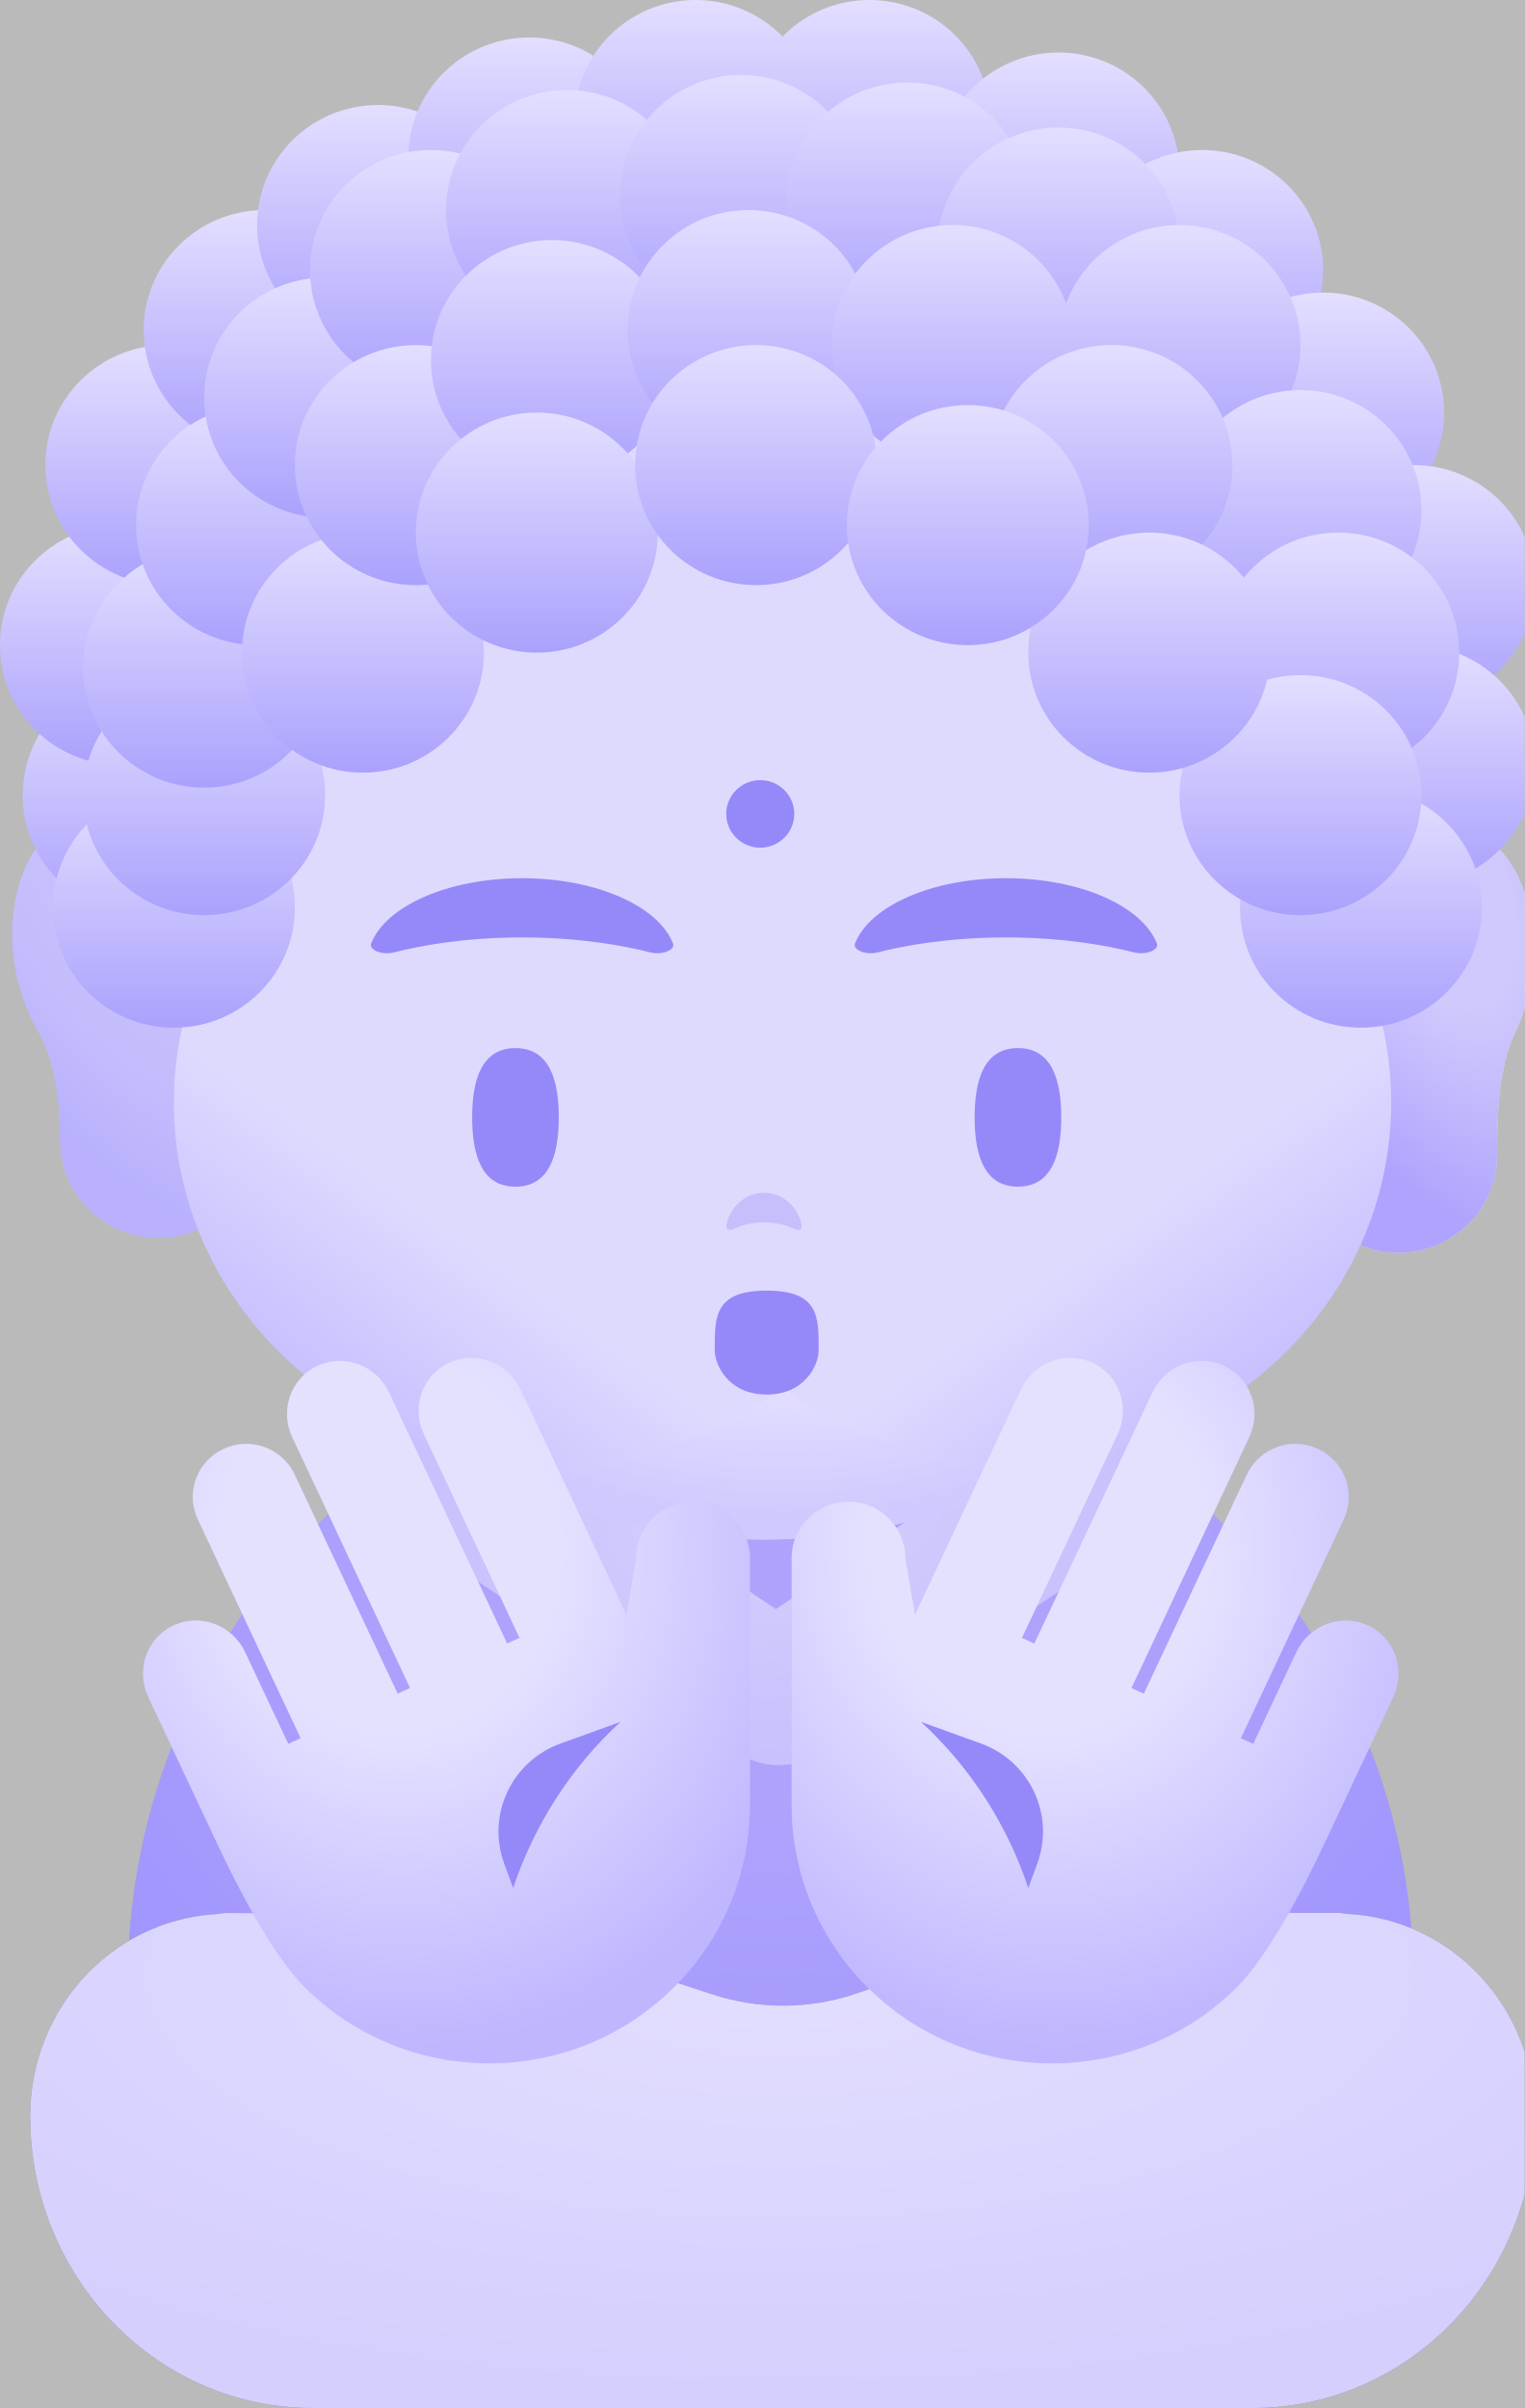
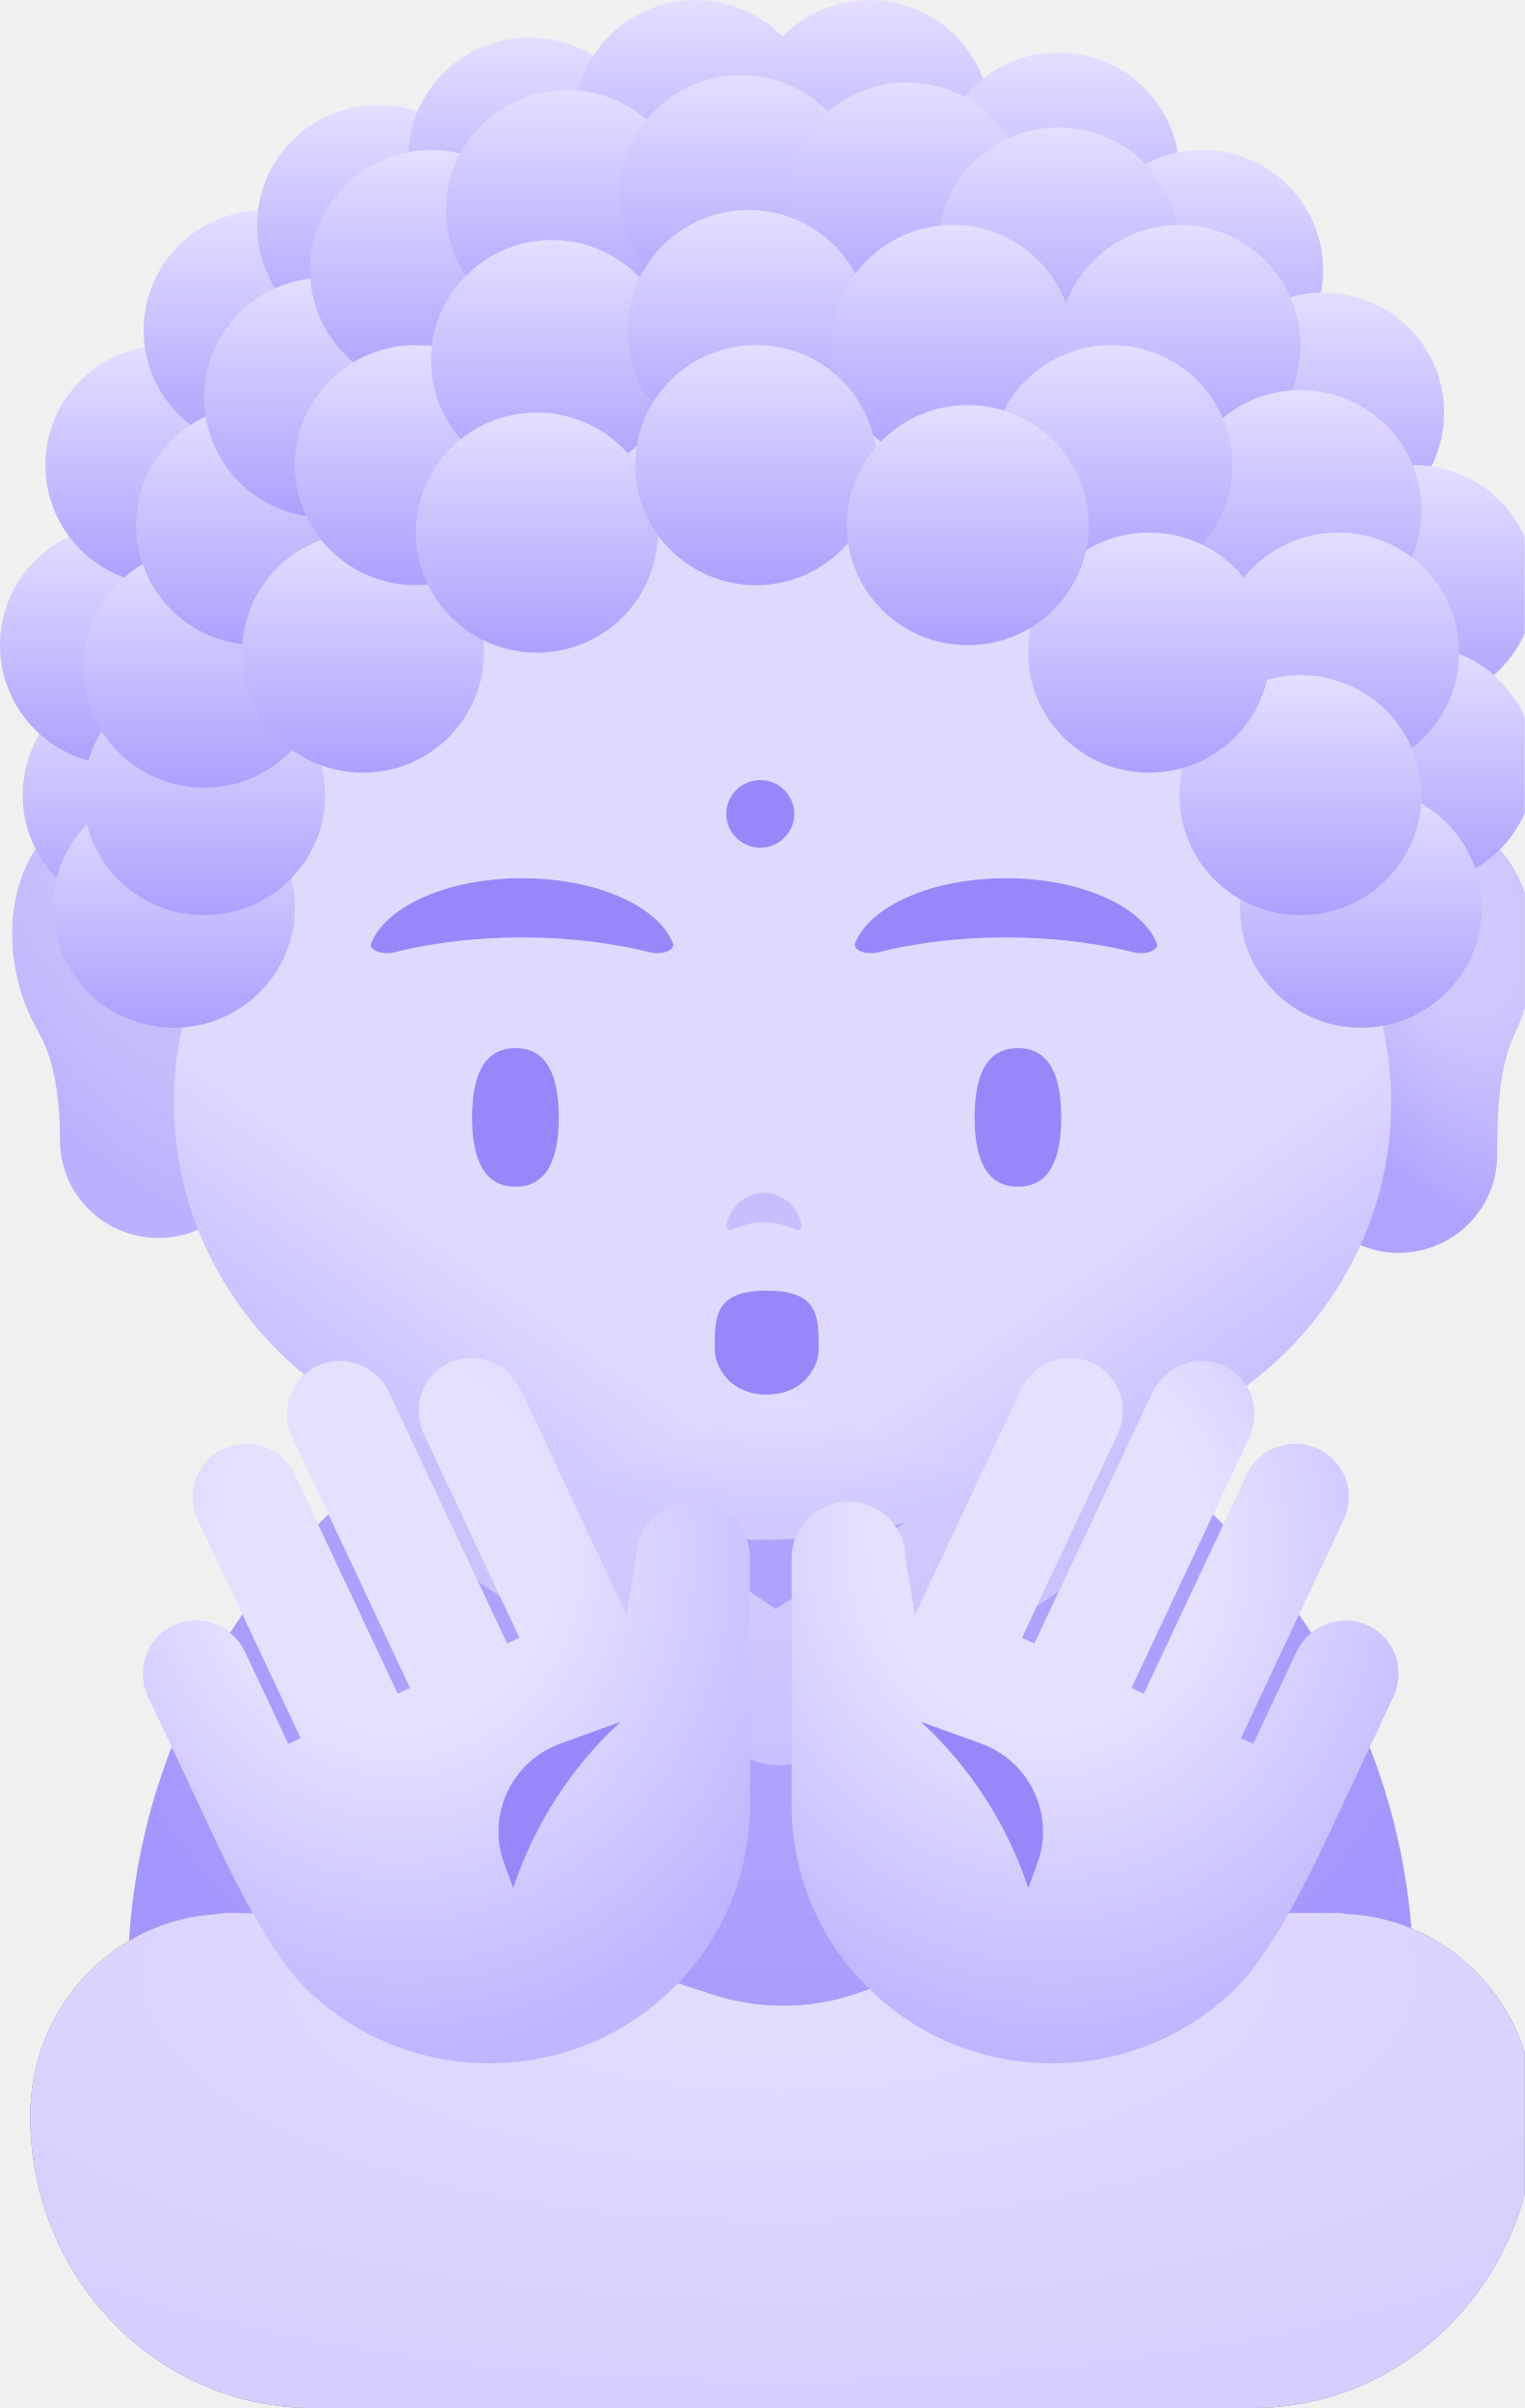
<svg xmlns="http://www.w3.org/2000/svg" width="88" height="139" viewBox="0 0 88 139" fill="none">
-   <rect width="88" height="139" fill="#F5F5F5" />
  <g id="ì ì Components">
-     <path d="M-4743 -694C-4743 -695.105 -4742.1 -696 -4741 -696H882C883.104 -696 884 -695.105 884 -694V6502C884 6503.1 883.104 6504 882 6504H-4741C-4742.1 6504 -4743 6503.1 -4743 6502V-694Z" fill="#2D2D2D" />
-     <path d="M-4741 -696V-695H882V-696V-697H-4741V-696ZM884 -694H883V6502H884H885V-694H884ZM882 6504V6503H-4741V6504V6505H882V6504ZM-4743 6502H-4742V-694H-4743H-4744V6502H-4743ZM-4741 6504V6503C-4741.55 6503 -4742 6502.55 -4742 6502H-4743H-4744C-4744 6503.66 -4742.66 6505 -4741 6505V6504ZM884 6502H883C883 6502.55 882.552 6503 882 6503V6504V6505C883.657 6505 885 6503.66 885 6502H884ZM882 -696V-695C882.552 -695 883 -694.552 883 -694H884H885C885 -695.657 883.657 -697 882 -697V-696ZM-4741 -696V-697C-4742.66 -697 -4744 -695.657 -4744 -694H-4743H-4742C-4742 -694.552 -4741.55 -695 -4741 -695V-696Z" fill="black" fill-opacity="0.1" />
    <g id="ë¶ì²">
-       <path d="M-477 -597C-477 -598.105 -476.105 -599 -475 -599H696C697.105 -599 698 -598.105 698 -597V1009C698 1010.1 697.105 1011 696 1011H-475C-476.105 1011 -477 1010.1 -477 1009V-597Z" fill="#BABABA" />
-       <path d="M-475 -599V-598H696V-599V-600H-475V-599ZM698 -597H697V1009H698H699V-597H698ZM696 1011V1010H-475V1011V1012H696V1011ZM-477 1009H-476V-597H-477H-478V1009H-477ZM-475 1011V1010C-475.552 1010 -476 1009.55 -476 1009H-477H-478C-478 1010.66 -476.657 1012 -475 1012V1011ZM698 1009H697C697 1009.55 696.552 1010 696 1010V1011V1012C697.657 1012 699 1010.66 699 1009H698ZM696 -599V-598C696.552 -598 697 -597.552 697 -597H698H699C699 -598.657 697.657 -600 696 -600V-599ZM-475 -599V-600C-476.657 -600 -478 -598.657 -478 -597H-477H-476C-476 -597.552 -475.552 -598 -475 -598V-599Z" fill="black" fill-opacity="0.1" />
      <g id="ë¶ì²_2">
        <rect x="-293.5" y="-520.5" width="563" height="691" rx="4.5" stroke="#9747FF" stroke-dasharray="10 5" />
        <g id="íì =ì°ë¦¼, ìì=ë³´ë¼">
          <g id="art" clip-path="url(#clip0_260_4375)">
            <g id="ë¶ì²_3">
              <g id="Group 5">
                <g id="Rectangle 33">
                  <path d="M7.38 114.342C7.38 93.853 23.989 77.244 44.477 77.244C64.966 77.244 81.575 93.853 81.575 114.342V130.187H7.38V114.342Z" fill="#9587FF" />
                  <path d="M7.38 114.342C7.38 93.853 23.989 77.244 44.477 77.244C64.966 77.244 81.575 93.853 81.575 114.342V130.187H7.38V114.342Z" fill="url(#paint0_radial_260_4375)" fill-opacity="0.5" />
                </g>
                <g id="Union">
                  <path d="M61.428 81.712C63.318 80.443 65.878 80.947 67.147 82.837C68.416 84.728 67.912 87.289 66.022 88.558L47.219 101.184C45.561 102.297 43.387 102.047 42.021 100.693C41.583 100.579 41.155 100.392 40.758 100.126L23.531 88.558C21.641 87.289 21.137 84.728 22.406 82.837C23.675 80.947 26.236 80.443 28.126 81.712L44.776 92.893L61.428 81.712Z" fill="#E4E0FF" />
                  <path d="M61.428 81.712C63.318 80.443 65.878 80.947 67.147 82.837C68.416 84.728 67.912 87.289 66.022 88.558L47.219 101.184C45.561 102.297 43.387 102.047 42.021 100.693C41.583 100.579 41.155 100.392 40.758 100.126L23.531 88.558C21.641 87.289 21.137 84.728 22.406 82.837C23.675 80.947 26.236 80.443 28.126 81.712L44.776 92.893L61.428 81.712Z" fill="url(#paint1_radial_260_4375)" fill-opacity="0.5" />
                </g>
                <path id="Union_2" d="M76.784 48.502C78.435 46.458 81.506 46.87 83.738 47.355C87.269 48.124 89.295 52.534 88.263 57.206C88.072 58.068 87.791 58.878 87.436 59.622C86.465 61.66 86.401 64.427 86.401 66.685C86.401 69.794 83.862 72.314 80.728 72.314C77.596 72.314 75.056 69.794 75.056 66.685C75.056 63.997 75.552 60.645 75.266 57.972C75.145 56.847 75.206 55.644 75.476 54.424C75.855 52.705 75.824 49.692 76.784 48.502Z" fill="#FFDBE4" />
                <g id="Union_3">
                  <path d="M76.784 48.502C78.435 46.458 81.506 46.87 83.738 47.355C87.269 48.124 89.295 52.534 88.263 57.206C88.072 58.068 87.791 58.878 87.436 59.622C86.465 61.66 86.401 64.427 86.401 66.685C86.401 69.794 83.862 72.314 80.728 72.314C77.596 72.314 75.056 69.794 75.056 66.685C75.056 63.997 75.552 60.645 75.266 57.972C75.145 56.847 75.206 55.644 75.476 54.424C75.855 52.705 75.824 49.692 76.784 48.502Z" fill="#C6BFFC" />
                  <path d="M76.784 48.502C78.435 46.458 81.506 46.87 83.738 47.355C87.269 48.124 89.295 52.534 88.263 57.206C88.072 58.068 87.791 58.878 87.436 59.622C86.465 61.66 86.401 64.427 86.401 66.685C86.401 69.794 83.862 72.314 80.728 72.314C77.596 72.314 75.056 69.794 75.056 66.685C75.056 63.997 75.552 60.645 75.266 57.972C75.145 56.847 75.206 55.644 75.476 54.424C75.855 52.705 75.824 49.692 76.784 48.502Z" fill="url(#paint2_radial_260_4375)" fill-opacity="0.5" />
                </g>
                <g id="Union_4">
                  <path d="M5.498 46.497C7.73 46.011 10.802 45.599 12.452 47.644C13.412 48.834 13.381 51.847 13.761 53.565C13.961 54.471 14.046 55.367 14.027 56.228C13.964 59.167 14.813 62.886 14.813 65.826C14.813 68.935 12.273 71.456 9.14 71.456C6.007 71.456 3.468 68.935 3.468 65.826C3.468 63.775 3.237 61.306 2.205 59.533C1.657 58.591 1.232 57.517 0.973 56.348C-0.059 51.676 1.967 47.265 5.498 46.497Z" fill="#C6BFFC" />
                  <path d="M5.498 46.497C7.73 46.011 10.802 45.599 12.452 47.644C13.412 48.834 13.381 51.847 13.761 53.565C13.961 54.471 14.046 55.367 14.027 56.228C13.964 59.167 14.813 62.886 14.813 65.826C14.813 68.935 12.273 71.456 9.14 71.456C6.007 71.456 3.468 68.935 3.468 65.826C3.468 63.775 3.237 61.306 2.205 59.533C1.657 58.591 1.232 57.517 0.973 56.348C-0.059 51.676 1.967 47.265 5.498 46.497Z" fill="url(#paint3_radial_260_4375)" fill-opacity="0.5" />
                </g>
                <path id="Vector" d="M45.066 87.74C63.578 87.74 78.584 72.849 78.584 54.479C78.584 36.109 63.578 21.218 45.066 21.218C26.555 21.218 11.548 36.109 11.548 54.479C11.548 72.849 26.555 87.74 45.066 87.74Z" fill="url(#paint4_linear_260_4375)" />
                <g id="Vector_2">
                  <path d="M44.91 88.01C63.573 88.01 78.702 73.312 78.702 55.181C78.702 37.05 63.573 22.352 44.91 22.352C26.247 22.352 11.118 37.05 11.118 55.181C11.118 73.312 26.247 88.01 44.91 88.01Z" fill="#E3DFFF" />
                  <path d="M44.91 88.01C63.573 88.01 78.702 73.312 78.702 55.181C78.702 37.05 63.573 22.352 44.91 22.352C26.247 22.352 11.118 37.05 11.118 55.181C11.118 73.312 26.247 88.01 44.91 88.01Z" fill="url(#paint5_radial_260_4375)" fill-opacity="0.5" />
                </g>
                <g id="Vector_3">
                  <path d="M44.079 88.874C62.59 88.874 77.597 73.983 77.597 55.613C77.597 37.243 62.59 22.352 44.079 22.352C25.567 22.352 10.56 37.243 10.56 55.613C10.56 73.983 25.567 88.874 44.079 88.874Z" fill="#E3DFFF" />
                  <path d="M44.079 88.874C62.59 88.874 77.597 73.983 77.597 55.613C77.597 37.243 62.59 22.352 44.079 22.352C25.567 22.352 10.56 37.243 10.56 55.613C10.56 73.983 25.567 88.874 44.079 88.874Z" fill="url(#paint6_radial_260_4375)" fill-opacity="0.5" />
                </g>
                <path id="Vector_4" d="M31.854 84.439C43.904 84.439 53.673 75.133 53.673 63.654C53.673 52.175 43.904 42.869 31.854 42.869C19.805 42.869 10.036 52.175 10.036 63.654C10.036 75.133 19.805 84.439 31.854 84.439Z" fill="url(#paint7_linear_260_4375)" />
                <path id="Vector_5" d="M58.474 84.439C70.523 84.439 80.292 75.133 80.292 63.654C80.292 52.175 70.523 42.869 58.474 42.869C46.424 42.869 36.655 52.175 36.655 63.654C36.655 75.133 46.424 84.439 58.474 84.439Z" fill="url(#paint8_linear_260_4375)" />
                <path id="Vector_6" d="M45.202 77.134C64.723 77.134 80.548 61.431 80.548 42.06C80.548 22.688 64.723 6.985 45.202 6.985C25.681 6.985 9.856 22.688 9.856 42.06C9.856 61.431 25.681 77.134 45.202 77.134Z" fill="#DEDAFE" />
                <g id="Group 44">
                  <path id="Vector_7" d="M8.291 52.828C12.147 52.828 15.273 49.726 15.273 45.9C15.273 42.074 12.147 38.972 8.291 38.972C4.435 38.972 1.31 42.074 1.31 45.9C1.31 49.726 4.435 52.828 8.291 52.828Z" fill="url(#paint9_linear_260_4375)" />
                  <path id="Vector_8" d="M6.982 44.168C10.838 44.168 13.964 41.066 13.964 37.24C13.964 33.413 10.838 30.311 6.982 30.311C3.126 30.311 0 33.413 0 37.24C0 41.066 3.126 44.168 6.982 44.168Z" fill="url(#paint10_linear_260_4375)" />
                  <path id="Vector_9" d="M9.6 33.776C13.456 33.776 16.582 30.674 16.582 26.848C16.582 23.021 13.456 19.919 9.6 19.919C5.744 19.919 2.618 23.021 2.618 26.848C2.618 30.674 5.744 33.776 9.6 33.776Z" fill="url(#paint11_linear_260_4375)" />
                  <path id="Vector_10" d="M15.273 25.981C19.129 25.981 22.255 22.879 22.255 19.053C22.255 15.226 19.129 12.125 15.273 12.125C11.417 12.125 8.291 15.226 8.291 19.053C8.291 22.879 11.417 25.981 15.273 25.981Z" fill="url(#paint12_linear_260_4375)" />
                  <path id="Vector_11" d="M21.818 19.919C25.674 19.919 28.8 16.817 28.8 12.991C28.8 9.164 25.674 6.062 21.818 6.062C17.962 6.062 14.836 9.164 14.836 12.991C14.836 16.817 17.962 19.919 21.818 19.919Z" fill="url(#paint13_linear_260_4375)" />
                  <path id="Vector_12" d="M30.545 16.022C34.401 16.022 37.527 12.92 37.527 9.094C37.527 5.267 34.401 2.165 30.545 2.165C26.689 2.165 23.564 5.267 23.564 9.094C23.564 12.92 26.689 16.022 30.545 16.022Z" fill="url(#paint14_linear_260_4375)" />
                  <path id="Vector_13" d="M40.146 13.857C44.002 13.857 47.128 10.755 47.128 6.928C47.128 3.102 44.002 -0 40.146 -0C36.29 -0 33.164 3.102 33.164 6.928C33.164 10.755 36.29 13.857 40.146 13.857Z" fill="url(#paint15_linear_260_4375)" />
                  <path id="Vector_14" d="M50.182 13.857C54.038 13.857 57.164 10.755 57.164 6.928C57.164 3.102 54.038 -9.15527e-05 50.182 -9.15527e-05C46.326 -9.15527e-05 43.2 3.102 43.2 6.928C43.2 10.755 46.326 13.857 50.182 13.857Z" fill="url(#paint16_linear_260_4375)" />
                  <path id="Vector_15" d="M61.091 16.888C64.947 16.888 68.073 13.786 68.073 9.96C68.073 6.133 64.947 3.031 61.091 3.031C57.235 3.031 54.109 6.133 54.109 9.96C54.109 13.786 57.235 16.888 61.091 16.888Z" fill="url(#paint17_linear_260_4375)" />
                  <path id="Vector_16" d="M69.382 22.517C73.238 22.517 76.364 19.415 76.364 15.588C76.364 11.762 73.238 8.66 69.382 8.66C65.526 8.66 62.4 11.762 62.4 15.588C62.4 19.415 65.526 22.517 69.382 22.517Z" fill="url(#paint18_linear_260_4375)" />
                  <path id="Vector_17" d="M76.365 30.744C80.221 30.744 83.347 27.643 83.347 23.816C83.347 19.99 80.221 16.888 76.365 16.888C72.509 16.888 69.383 19.99 69.383 23.816C69.383 27.643 72.509 30.744 76.365 30.744Z" fill="url(#paint19_linear_260_4375)" />
                  <path id="Vector_18" d="M81.601 40.704C85.457 40.704 88.583 37.602 88.583 33.776C88.583 29.95 85.457 26.848 81.601 26.848C77.745 26.848 74.619 29.95 74.619 33.776C74.619 37.602 77.745 40.704 81.601 40.704Z" fill="url(#paint20_linear_260_4375)" />
                  <path id="Vector_19" d="M81.601 51.096C85.457 51.096 88.583 47.994 88.583 44.168C88.583 40.341 85.457 37.239 81.601 37.239C77.745 37.239 74.619 40.341 74.619 44.168C74.619 47.994 77.745 51.096 81.601 51.096Z" fill="url(#paint21_linear_260_4375)" />
                  <path id="Vector_20" d="M78.546 59.323C82.402 59.323 85.528 56.221 85.528 52.395C85.528 48.569 82.402 45.467 78.546 45.467C74.69 45.467 71.564 48.569 71.564 52.395C71.564 56.221 74.69 59.323 78.546 59.323Z" fill="url(#paint22_linear_260_4375)" />
                  <path id="Vector_21" d="M10.037 59.323C13.893 59.323 17.018 56.221 17.018 52.395C17.018 48.569 13.893 45.467 10.037 45.467C6.181 45.467 3.055 48.569 3.055 52.395C3.055 56.221 6.181 59.323 10.037 59.323Z" fill="url(#paint23_linear_260_4375)" />
                  <path id="Vector_22" d="M11.783 52.828C15.639 52.828 18.765 49.726 18.765 45.9C18.765 42.074 15.639 38.972 11.783 38.972C7.927 38.972 4.801 42.074 4.801 45.9C4.801 49.726 7.927 52.828 11.783 52.828Z" fill="url(#paint24_linear_260_4375)" />
                  <path id="Vector_23" d="M11.783 45.467C15.639 45.467 18.765 42.365 18.765 38.539C18.765 34.712 15.639 31.61 11.783 31.61C7.927 31.61 4.801 34.712 4.801 38.539C4.801 42.365 7.927 45.467 11.783 45.467Z" fill="url(#paint25_linear_260_4375)" />
                  <path id="Vector_24" d="M14.836 37.24C18.692 37.24 21.818 34.138 21.818 30.311C21.818 26.485 18.692 23.383 14.836 23.383C10.98 23.383 7.854 26.485 7.854 30.311C7.854 34.138 10.98 37.24 14.836 37.24Z" fill="url(#paint26_linear_260_4375)" />
                  <path id="Vector_25" d="M18.764 29.878C22.62 29.878 25.746 26.776 25.746 22.95C25.746 19.123 22.62 16.022 18.764 16.022C14.908 16.022 11.782 19.123 11.782 22.95C11.782 26.776 14.908 29.878 18.764 29.878Z" fill="url(#paint27_linear_260_4375)" />
                  <path id="Vector_26" d="M24.873 22.517C28.729 22.517 31.855 19.415 31.855 15.588C31.855 11.762 28.729 8.66 24.873 8.66C21.017 8.66 17.892 11.762 17.892 15.588C17.892 19.415 21.017 22.517 24.873 22.517Z" fill="url(#paint28_linear_260_4375)" />
                  <path id="Vector_27" d="M32.727 19.053C36.583 19.053 39.709 15.951 39.709 12.124C39.709 8.298 36.583 5.196 32.727 5.196C28.871 5.196 25.745 8.298 25.745 12.124C25.745 15.951 28.871 19.053 32.727 19.053Z" fill="url(#paint29_linear_260_4375)" />
                  <path id="Vector_28" d="M42.764 18.187C46.62 18.187 49.746 15.085 49.746 11.258C49.746 7.432 46.62 4.33 42.764 4.33C38.908 4.33 35.782 7.432 35.782 11.258C35.782 15.085 38.908 18.187 42.764 18.187Z" fill="url(#paint30_linear_260_4375)" />
                  <path id="Vector_29" d="M52.365 18.619C56.221 18.619 59.346 15.518 59.346 11.691C59.346 7.865 56.221 4.763 52.365 4.763C48.509 4.763 45.383 7.865 45.383 11.691C45.383 15.518 48.509 18.619 52.365 18.619Z" fill="url(#paint31_linear_260_4375)" />
                  <path id="Vector_30" d="M61.091 21.218C64.947 21.218 68.073 18.116 68.073 14.29C68.073 10.463 64.947 7.361 61.091 7.361C57.235 7.361 54.109 10.463 54.109 14.29C54.109 18.116 57.235 21.218 61.091 21.218Z" fill="url(#paint32_linear_260_4375)" />
                  <path id="Vector_31" d="M68.074 26.847C71.93 26.847 75.055 23.745 75.055 19.919C75.055 16.092 71.93 12.99 68.074 12.99C64.218 12.99 61.092 16.092 61.092 19.919C61.092 23.745 64.218 26.847 68.074 26.847Z" fill="url(#paint33_linear_260_4375)" />
                  <path id="Vector_32" d="M75.055 36.373C78.911 36.373 82.037 33.272 82.037 29.445C82.037 25.619 78.911 22.517 75.055 22.517C71.199 22.517 68.073 25.619 68.073 29.445C68.073 33.272 71.199 36.373 75.055 36.373Z" fill="url(#paint34_linear_260_4375)" />
                  <path id="Vector_33" d="M77.238 44.601C81.094 44.601 84.22 41.499 84.22 37.672C84.22 33.846 81.094 30.744 77.238 30.744C73.382 30.744 70.256 33.846 70.256 37.672C70.256 41.499 73.382 44.601 77.238 44.601Z" fill="url(#paint35_linear_260_4375)" />
                  <path id="Vector_34" d="M75.055 52.828C78.911 52.828 82.037 49.726 82.037 45.9C82.037 42.074 78.911 38.972 75.055 38.972C71.199 38.972 68.073 42.074 68.073 45.9C68.073 49.726 71.199 52.828 75.055 52.828Z" fill="url(#paint36_linear_260_4375)" />
                  <path id="Vector_35" d="M20.946 44.601C24.802 44.601 27.928 41.499 27.928 37.672C27.928 33.846 24.802 30.744 20.946 30.744C17.09 30.744 13.964 33.846 13.964 37.672C13.964 41.499 17.09 44.601 20.946 44.601Z" fill="url(#paint37_linear_260_4375)" />
                  <path id="Vector_36" d="M24 33.776C27.856 33.776 30.982 30.674 30.982 26.848C30.982 23.021 27.856 19.919 24 19.919C20.144 19.919 17.019 23.021 17.019 26.848C17.019 30.674 20.144 33.776 24 33.776Z" fill="url(#paint38_linear_260_4375)" />
                  <path id="Vector_37" d="M31.855 27.713C35.711 27.713 38.837 24.611 38.837 20.785C38.837 16.958 35.711 13.857 31.855 13.857C27.999 13.857 24.873 16.958 24.873 20.785C24.873 24.611 27.999 27.713 31.855 27.713Z" fill="url(#paint39_linear_260_4375)" />
                  <path id="Vector_38" d="M43.201 25.981C47.057 25.981 50.182 22.879 50.182 19.053C50.182 15.226 47.057 12.125 43.201 12.125C39.345 12.125 36.219 15.226 36.219 19.053C36.219 22.879 39.345 25.981 43.201 25.981Z" fill="url(#paint40_linear_260_4375)" />
                  <path id="Vector_39" d="M54.982 26.847C58.838 26.847 61.964 23.745 61.964 19.919C61.964 16.092 58.838 12.99 54.982 12.99C51.126 12.99 48 16.092 48 19.919C48 23.745 51.126 26.847 54.982 26.847Z" fill="url(#paint41_linear_260_4375)" />
                  <path id="Vector_40" d="M64.146 33.776C68.002 33.776 71.128 30.674 71.128 26.848C71.128 23.021 68.002 19.919 64.146 19.919C60.29 19.919 57.164 23.021 57.164 26.848C57.164 30.674 60.29 33.776 64.146 33.776Z" fill="url(#paint42_linear_260_4375)" />
                  <path id="Vector_41" d="M66.328 44.601C70.183 44.601 73.309 41.499 73.309 37.672C73.309 33.846 70.183 30.744 66.328 30.744C62.472 30.744 59.346 33.846 59.346 37.672C59.346 41.499 62.472 44.601 66.328 44.601Z" fill="url(#paint43_linear_260_4375)" />
                  <path id="Vector_42" d="M30.982 37.673C34.838 37.673 37.964 34.571 37.964 30.744C37.964 26.918 34.838 23.816 30.982 23.816C27.126 23.816 24 26.918 24 30.744C24 34.571 27.126 37.673 30.982 37.673Z" fill="url(#paint44_linear_260_4375)" />
                  <path id="Vector_43" d="M43.637 33.776C47.493 33.776 50.619 30.674 50.619 26.848C50.619 23.021 47.493 19.919 43.637 19.919C39.781 19.919 36.655 23.021 36.655 26.848C36.655 30.674 39.781 33.776 43.637 33.776Z" fill="url(#paint45_linear_260_4375)" />
                  <path id="Vector_44" d="M55.855 37.24C59.711 37.24 62.837 34.138 62.837 30.311C62.837 26.485 59.711 23.383 55.855 23.383C51.999 23.383 48.873 26.485 48.873 30.311C48.873 34.138 51.999 37.24 55.855 37.24Z" fill="url(#paint46_linear_260_4375)" />
                </g>
                <path id="Vector 1" d="M24.953 103.281C24.085 103.281 23.868 110.803 23.868 114.564L25.821 118.035C25.893 113.117 25.821 103.281 24.953 103.281Z" fill="#FFADC2" />
                <path id="Vector 2" d="M65.759 103.281C66.627 103.281 66.844 110.803 66.844 114.564L64.891 118.035C64.819 113.117 64.891 103.281 65.759 103.281Z" fill="#FFADC2" />
                <g id="Vector_45">
                  <path d="M74.013 110.42C66.715 110.42 59.467 111.63 52.564 113.999L49.452 115.067C46.751 115.993 43.837 116.014 41.124 115.129L39.452 114.582C31.025 111.827 22.215 110.424 13.349 110.424H13.113C12.858 110.424 12.618 110.485 12.366 110.501C6.443 110.906 1.745 115.943 1.745 122.162C1.745 131.462 9.045 139 18.05 139H72.277C81.282 139 88.582 131.462 88.582 122.162C88.582 115.887 83.8 110.804 77.802 110.482C77.604 110.473 77.415 110.42 77.214 110.42H74.016H74.013Z" fill="#4E5968" />
                  <path d="M74.013 110.42C66.715 110.42 59.467 111.63 52.564 113.999L49.452 115.067C46.751 115.993 43.837 116.014 41.124 115.129L39.452 114.582C31.025 111.827 22.215 110.424 13.349 110.424H13.113C12.858 110.424 12.618 110.485 12.366 110.501C6.443 110.906 1.745 115.943 1.745 122.162C1.745 131.462 9.045 139 18.05 139H72.277C81.282 139 88.582 131.462 88.582 122.162C88.582 115.887 83.8 110.804 77.802 110.482C77.604 110.473 77.415 110.42 77.214 110.42H74.016H74.013Z" fill="#E3DFFF" />
                  <path d="M74.013 110.42C66.715 110.42 59.467 111.63 52.564 113.999L49.452 115.067C46.751 115.993 43.837 116.014 41.124 115.129L39.452 114.582C31.025 111.827 22.215 110.424 13.349 110.424H13.113C12.858 110.424 12.618 110.485 12.366 110.501C6.443 110.906 1.745 115.943 1.745 122.162C1.745 131.462 9.045 139 18.05 139H72.277C81.282 139 88.582 131.462 88.582 122.162C88.582 115.887 83.8 110.804 77.802 110.482C77.604 110.473 77.415 110.42 77.214 110.42H74.016H74.013Z" fill="url(#paint47_radial_260_4375)" fill-opacity="0.5" />
                </g>
                <g id="Group 55">
                  <g id="Group 56">
                    <path id="Ellipse 38" d="M32.25 64.5C32.25 66.709 31.683 68.5 29.75 68.5C27.817 68.5 27.25 66.709 27.25 64.5C27.25 62.291 27.817 60.5 29.75 60.5C31.683 60.5 32.25 62.291 32.25 64.5Z" fill="#9589F9" />
                    <path id="Ellipse 41" d="M61.25 64.5C61.25 66.709 60.683 68.5 58.75 68.5C56.817 68.5 56.25 66.709 56.25 64.5C56.25 62.291 56.817 60.5 58.75 60.5C60.683 60.5 61.25 62.291 61.25 64.5Z" fill="#9589F9" />
                    <g id="Group 4">
                      <path id="Vector_46" d="M45.943 70.99C46.114 71.077 46.311 70.924 46.273 70.731C46.062 69.657 45.167 68.85 44.096 68.85C43.025 68.85 42.13 69.657 41.919 70.731C41.881 70.924 42.078 71.077 42.249 70.99C42.623 70.799 43.259 70.559 44.096 70.559C44.932 70.559 45.569 70.799 45.943 70.99Z" fill="#C6BFFC" />
                      <path id="Vector_47" d="M43.878 48.931C44.962 48.931 45.841 48.058 45.841 46.982C45.841 45.906 44.962 45.033 43.878 45.033C42.793 45.033 41.914 45.906 41.914 46.982C41.914 48.058 42.793 48.931 43.878 48.931Z" fill="#9589F9" />
                      <path id="Vector_48" d="M37.52 54.974C38.205 55.149 38.992 54.842 38.84 54.455C37.994 52.307 34.416 50.694 30.132 50.694C25.847 50.694 22.269 52.307 21.424 54.455C21.271 54.842 22.058 55.149 22.744 54.974C24.238 54.593 26.784 54.113 30.132 54.113C33.476 54.113 36.025 54.593 37.52 54.974Z" fill="#9589F9" />
                      <path id="Vector_49" d="M65.445 54.974C66.13 55.149 66.918 54.842 66.766 54.455C65.92 52.307 62.342 50.694 58.057 50.694C53.773 50.694 50.195 52.307 49.349 54.455C49.197 54.842 49.984 55.149 50.669 54.974C52.164 54.593 54.71 54.113 58.057 54.113C61.402 54.113 63.951 54.593 65.445 54.974Z" fill="#9589F9" />
                    </g>
                    <path id="Ellipse 40" d="M47.25 77.929C47.25 78.822 46.434 80.5 44.25 80.5C42.067 80.5 41.25 78.822 41.25 77.929C41.25 76.035 41.209 74.5 44.25 74.5C47.291 74.5 47.25 76.035 47.25 77.929Z" fill="#9589F9" />
                  </g>
                </g>
              </g>
              <g id="Group">
                <g id="Vector_50">
                  <path d="M78.949 93.826C77.406 93.112 75.556 93.806 74.819 95.375L72.332 100.667L71.613 100.338L77.549 87.707C78.27 86.174 77.603 84.351 76.06 83.635C74.516 82.922 72.682 83.587 71.961 85.12L66.016 97.771L65.296 97.442L72.098 82.965C72.834 81.399 72.18 79.551 70.636 78.838C69.093 78.124 67.246 78.814 66.51 80.38L59.697 94.877L58.978 94.548L64.505 82.787C65.24 81.221 64.586 79.374 63.043 78.66C61.5 77.946 59.652 78.636 58.916 80.202C58.916 80.202 58.916 80.204 58.916 80.206L52.807 93.209L52.25 89.936C52.25 88.138 50.781 86.679 48.97 86.679C47.158 86.679 45.69 88.136 45.69 89.936V104.185C45.69 108.003 47.157 111.821 50.093 114.735C55.964 120.561 65.485 120.561 71.356 114.735C73.183 112.921 75.163 109.123 76.437 106.414C76.658 105.945 76.904 105.418 77.134 104.929L77.221 104.746C77.341 104.491 77.451 104.257 77.549 104.047L80.407 97.962C81.145 96.391 80.492 94.539 78.949 93.826Z" fill="#C9C2FF" />
                  <path d="M78.949 93.826C77.406 93.112 75.556 93.806 74.819 95.375L72.332 100.667L71.613 100.338L77.549 87.707C78.27 86.174 77.603 84.351 76.06 83.635C74.516 82.922 72.682 83.587 71.961 85.12L66.016 97.771L65.296 97.442L72.098 82.965C72.834 81.399 72.18 79.551 70.636 78.838C69.093 78.124 67.246 78.814 66.51 80.38L59.697 94.877L58.978 94.548L64.505 82.787C65.24 81.221 64.586 79.374 63.043 78.66C61.5 77.946 59.652 78.636 58.916 80.202C58.916 80.202 58.916 80.204 58.916 80.206L52.807 93.209L52.25 89.936C52.25 88.138 50.781 86.679 48.97 86.679C47.158 86.679 45.69 88.136 45.69 89.936V104.185C45.69 108.003 47.157 111.821 50.093 114.735C55.964 120.561 65.485 120.561 71.356 114.735C73.183 112.921 75.163 109.123 76.437 106.414C76.658 105.945 76.904 105.418 77.134 104.929L77.221 104.746C77.341 104.491 77.451 104.257 77.549 104.047L80.407 97.962C81.145 96.391 80.492 94.539 78.949 93.826Z" fill="url(#paint48_radial_260_4375)" fill-opacity="0.5" />
                </g>
                <g id="Vector_51">
                  <path d="M39.997 86.677C38.185 86.677 36.716 88.135 36.716 89.934L36.16 93.207L30.05 80.204C30.05 80.204 30.05 80.202 30.05 80.2C29.315 78.635 27.467 77.945 25.924 78.658C24.38 79.372 23.726 81.22 24.462 82.785L29.988 94.547L29.269 94.876L22.457 80.378C21.721 78.813 19.873 78.123 18.33 78.836C16.787 79.55 16.133 81.398 16.868 82.963L23.67 97.441L22.951 97.77L17.006 85.118C16.285 83.583 14.45 82.92 12.907 83.634C11.363 84.347 10.697 86.17 11.418 87.705L17.354 100.336L16.635 100.665L14.148 95.374C13.41 93.802 11.561 93.109 10.018 93.824C8.474 94.539 7.822 96.389 8.559 97.96L11.418 104.045C11.517 104.255 11.626 104.489 11.746 104.744L11.833 104.927C12.063 105.416 12.309 105.943 12.53 106.412C13.803 109.121 15.783 112.919 17.611 114.733C23.482 120.559 33.003 120.559 38.874 114.733C41.81 111.819 43.277 108.001 43.277 104.183V89.934C43.277 88.137 41.808 86.677 39.997 86.677Z" fill="#C9C2FF" />
                  <path d="M39.997 86.677C38.185 86.677 36.716 88.135 36.716 89.934L36.16 93.207L30.05 80.204C30.05 80.204 30.05 80.202 30.05 80.2C29.315 78.635 27.467 77.945 25.924 78.658C24.38 79.372 23.726 81.22 24.462 82.785L29.988 94.547L29.269 94.876L22.457 80.378C21.721 78.813 19.873 78.123 18.33 78.836C16.787 79.55 16.133 81.398 16.868 82.963L23.67 97.441L22.951 97.77L17.006 85.118C16.285 83.583 14.45 82.92 12.907 83.634C11.363 84.347 10.697 86.17 11.418 87.705L17.354 100.336L16.635 100.665L14.148 95.374C13.41 93.802 11.561 93.109 10.018 93.824C8.474 94.539 7.822 96.389 8.559 97.96L11.418 104.045C11.517 104.255 11.626 104.489 11.746 104.744L11.833 104.927C12.063 105.416 12.309 105.943 12.53 106.412C13.803 109.121 15.783 112.919 17.611 114.733C23.482 120.559 33.003 120.559 38.874 114.733C41.81 111.819 43.277 108.001 43.277 104.183V89.934C43.277 88.137 41.808 86.677 39.997 86.677Z" fill="url(#paint49_radial_260_4375)" fill-opacity="0.5" />
                </g>
                <path id="Vector_52" d="M35.814 99.393L32.356 100.642C29.529 101.663 28.07 104.766 29.099 107.572L29.617 108.987C30.831 105.35 32.941 102.032 35.814 99.393Z" fill="#9589F9" />
                <path id="Vector_53" d="M53.152 99.393L56.61 100.642C59.438 101.663 60.896 104.766 59.867 107.572L59.349 108.987C58.136 105.35 56.025 102.032 53.152 99.393Z" fill="#9589F9" />
              </g>
            </g>
          </g>
        </g>
      </g>
    </g>
  </g>
  <defs>
    <radialGradient id="paint0_radial_260_4375" cx="0" cy="0" r="1" gradientUnits="userSpaceOnUse" gradientTransform="translate(44.3063 89.3454) rotate(90) scale(40.8414 49.4285)">
      <stop offset="0.401" stop-color="#C6BFFC" />
      <stop offset="1" stop-color="#AAA1FD" />
    </radialGradient>
    <radialGradient id="paint1_radial_260_4375" cx="0" cy="0" r="1" gradientTransform="matrix(-20.601 5.29627 3.92241 14.8695 44.8391 86.2661)" gradientUnits="userSpaceOnUse">
      <stop offset="0.023" stop-color="#C6BFFC" />
      <stop offset="1" stop-color="#AAA1FD" />
    </radialGradient>
    <radialGradient id="paint2_radial_260_4375" cx="0" cy="0" r="1" gradientTransform="matrix(1.8157e-07 19.053 -15.9408 -11.6142 81.6012 50.0135)" gradientUnits="userSpaceOnUse">
      <stop offset="0.369" stop-color="#D9D4FD" />
      <stop offset="1" stop-color="#9587FF" />
    </radialGradient>
    <radialGradient id="paint3_radial_260_4375" cx="0" cy="0" r="1" gradientTransform="matrix(1.90097e-07 19.053 -16.6894 -11.6142 7.55702 49.1552)" gradientUnits="userSpaceOnUse">
      <stop stop-color="#D9D4FD" stop-opacity="0" />
      <stop offset="1" stop-color="#ACA3FE" />
    </radialGradient>
    <linearGradient id="paint4_linear_260_4375" x1="45.066" y1="21.218" x2="45.066" y2="87.74" gradientUnits="userSpaceOnUse">
      <stop stop-color="#FFDBE4" />
      <stop offset="1" stop-color="#FFCDD7" />
    </linearGradient>
    <radialGradient id="paint5_radial_260_4375" cx="0" cy="0" r="1" gradientTransform="matrix(3.48273e-06 33.9779 -36.3731 -1.44264 44.7892 52.9104)" gradientUnits="userSpaceOnUse">
      <stop offset="0.12" stop-color="#E3DFFF" />
      <stop offset="1" stop-color="#D1CCFD" />
    </radialGradient>
    <radialGradient id="paint6_radial_260_4375" cx="0" cy="0" r="1" gradientTransform="matrix(3.45452e-06 34.4252 -36.0785 -1.46164 43.9588 53.3127)" gradientUnits="userSpaceOnUse">
      <stop offset="0.771" stop-color="#ABA1FD" stop-opacity="0" />
      <stop offset="1" stop-color="#AAA1FD" stop-opacity="0.7" />
    </radialGradient>
    <linearGradient id="paint7_linear_260_4375" x1="25.696" y1="70.897" x2="16.987" y2="83.185" gradientUnits="userSpaceOnUse">
      <stop stop-color="#DEDAFE" />
      <stop offset="1" stop-color="#C0B9FF" />
    </linearGradient>
    <linearGradient id="paint8_linear_260_4375" x1="64.632" y1="70.897" x2="73.341" y2="83.185" gradientUnits="userSpaceOnUse">
      <stop stop-color="#DEDAFE" />
      <stop offset="1" stop-color="#C0B9FF" />
    </linearGradient>
    <linearGradient id="paint9_linear_260_4375" x1="8.291" y1="38.972" x2="8.291" y2="52.828" gradientUnits="userSpaceOnUse">
      <stop stop-color="#E3DFFF" />
      <stop offset="1" stop-color="#AAA1FD" />
    </linearGradient>
    <linearGradient id="paint10_linear_260_4375" x1="6.982" y1="30.311" x2="6.982" y2="44.168" gradientUnits="userSpaceOnUse">
      <stop stop-color="#E3DFFF" />
      <stop offset="1" stop-color="#AAA1FD" />
    </linearGradient>
    <linearGradient id="paint11_linear_260_4375" x1="9.6" y1="19.919" x2="9.6" y2="33.776" gradientUnits="userSpaceOnUse">
      <stop stop-color="#E3DFFF" />
      <stop offset="1" stop-color="#AAA1FD" />
    </linearGradient>
    <linearGradient id="paint12_linear_260_4375" x1="15.273" y1="12.125" x2="15.273" y2="25.981" gradientUnits="userSpaceOnUse">
      <stop stop-color="#E3DFFF" />
      <stop offset="1" stop-color="#AAA1FD" />
    </linearGradient>
    <linearGradient id="paint13_linear_260_4375" x1="21.818" y1="6.062" x2="21.818" y2="19.919" gradientUnits="userSpaceOnUse">
      <stop stop-color="#E3DFFF" />
      <stop offset="1" stop-color="#AAA1FD" />
    </linearGradient>
    <linearGradient id="paint14_linear_260_4375" x1="30.545" y1="2.165" x2="30.545" y2="16.022" gradientUnits="userSpaceOnUse">
      <stop stop-color="#E3DFFF" />
      <stop offset="1" stop-color="#AAA1FD" />
    </linearGradient>
    <linearGradient id="paint15_linear_260_4375" x1="40.146" y1="-0" x2="40.146" y2="13.857" gradientUnits="userSpaceOnUse">
      <stop stop-color="#E3DFFF" />
      <stop offset="1" stop-color="#AAA1FD" />
    </linearGradient>
    <linearGradient id="paint16_linear_260_4375" x1="50.182" y1="-9.15527e-05" x2="50.182" y2="13.857" gradientUnits="userSpaceOnUse">
      <stop stop-color="#E3DFFF" />
      <stop offset="1" stop-color="#AAA1FD" />
    </linearGradient>
    <linearGradient id="paint17_linear_260_4375" x1="61.091" y1="3.031" x2="61.091" y2="16.888" gradientUnits="userSpaceOnUse">
      <stop stop-color="#E3DFFF" />
      <stop offset="1" stop-color="#AAA1FD" />
    </linearGradient>
    <linearGradient id="paint18_linear_260_4375" x1="69.382" y1="8.66" x2="69.382" y2="22.517" gradientUnits="userSpaceOnUse">
      <stop stop-color="#E3DFFF" />
      <stop offset="1" stop-color="#AAA1FD" />
    </linearGradient>
    <linearGradient id="paint19_linear_260_4375" x1="76.365" y1="16.888" x2="76.365" y2="30.744" gradientUnits="userSpaceOnUse">
      <stop stop-color="#E3DFFF" />
      <stop offset="1" stop-color="#AAA1FD" />
    </linearGradient>
    <linearGradient id="paint20_linear_260_4375" x1="81.601" y1="26.848" x2="81.601" y2="40.704" gradientUnits="userSpaceOnUse">
      <stop stop-color="#E3DFFF" />
      <stop offset="1" stop-color="#AAA1FD" />
    </linearGradient>
    <linearGradient id="paint21_linear_260_4375" x1="81.601" y1="37.239" x2="81.601" y2="51.096" gradientUnits="userSpaceOnUse">
      <stop stop-color="#E3DFFF" />
      <stop offset="1" stop-color="#AAA1FD" />
    </linearGradient>
    <linearGradient id="paint22_linear_260_4375" x1="78.546" y1="45.467" x2="78.546" y2="59.323" gradientUnits="userSpaceOnUse">
      <stop stop-color="#E3DFFF" />
      <stop offset="1" stop-color="#AAA1FD" />
    </linearGradient>
    <linearGradient id="paint23_linear_260_4375" x1="10.037" y1="45.467" x2="10.037" y2="59.323" gradientUnits="userSpaceOnUse">
      <stop stop-color="#E3DFFF" />
      <stop offset="1" stop-color="#AAA1FD" />
    </linearGradient>
    <linearGradient id="paint24_linear_260_4375" x1="11.783" y1="38.972" x2="11.783" y2="52.828" gradientUnits="userSpaceOnUse">
      <stop stop-color="#E3DFFF" />
      <stop offset="1" stop-color="#AAA1FD" />
    </linearGradient>
    <linearGradient id="paint25_linear_260_4375" x1="11.783" y1="31.61" x2="11.783" y2="45.467" gradientUnits="userSpaceOnUse">
      <stop stop-color="#E3DFFF" />
      <stop offset="1" stop-color="#AAA1FD" />
    </linearGradient>
    <linearGradient id="paint26_linear_260_4375" x1="14.836" y1="23.383" x2="14.836" y2="37.24" gradientUnits="userSpaceOnUse">
      <stop stop-color="#E3DFFF" />
      <stop offset="1" stop-color="#AAA1FD" />
    </linearGradient>
    <linearGradient id="paint27_linear_260_4375" x1="18.764" y1="16.022" x2="18.764" y2="29.878" gradientUnits="userSpaceOnUse">
      <stop stop-color="#E3DFFF" />
      <stop offset="1" stop-color="#AAA1FD" />
    </linearGradient>
    <linearGradient id="paint28_linear_260_4375" x1="24.873" y1="8.66" x2="24.873" y2="22.517" gradientUnits="userSpaceOnUse">
      <stop stop-color="#E3DFFF" />
      <stop offset="1" stop-color="#AAA1FD" />
    </linearGradient>
    <linearGradient id="paint29_linear_260_4375" x1="32.727" y1="5.196" x2="32.727" y2="19.053" gradientUnits="userSpaceOnUse">
      <stop stop-color="#E3DFFF" />
      <stop offset="1" stop-color="#AAA1FD" />
    </linearGradient>
    <linearGradient id="paint30_linear_260_4375" x1="42.764" y1="4.33" x2="42.764" y2="18.187" gradientUnits="userSpaceOnUse">
      <stop stop-color="#E3DFFF" />
      <stop offset="1" stop-color="#AAA1FD" />
    </linearGradient>
    <linearGradient id="paint31_linear_260_4375" x1="52.365" y1="4.763" x2="52.365" y2="18.619" gradientUnits="userSpaceOnUse">
      <stop stop-color="#E3DFFF" />
      <stop offset="1" stop-color="#AAA1FD" />
    </linearGradient>
    <linearGradient id="paint32_linear_260_4375" x1="61.091" y1="7.361" x2="61.091" y2="21.218" gradientUnits="userSpaceOnUse">
      <stop stop-color="#E3DFFF" />
      <stop offset="1" stop-color="#AAA1FD" />
    </linearGradient>
    <linearGradient id="paint33_linear_260_4375" x1="68.074" y1="12.99" x2="68.074" y2="26.847" gradientUnits="userSpaceOnUse">
      <stop stop-color="#E3DFFF" />
      <stop offset="1" stop-color="#AAA1FD" />
    </linearGradient>
    <linearGradient id="paint34_linear_260_4375" x1="75.055" y1="22.517" x2="75.055" y2="36.373" gradientUnits="userSpaceOnUse">
      <stop stop-color="#E3DFFF" />
      <stop offset="1" stop-color="#AAA1FD" />
    </linearGradient>
    <linearGradient id="paint35_linear_260_4375" x1="77.238" y1="30.744" x2="77.238" y2="44.601" gradientUnits="userSpaceOnUse">
      <stop stop-color="#E3DFFF" />
      <stop offset="1" stop-color="#AAA1FD" />
    </linearGradient>
    <linearGradient id="paint36_linear_260_4375" x1="75.055" y1="38.972" x2="75.055" y2="52.828" gradientUnits="userSpaceOnUse">
      <stop stop-color="#E3DFFF" />
      <stop offset="1" stop-color="#AAA1FD" />
    </linearGradient>
    <linearGradient id="paint37_linear_260_4375" x1="20.946" y1="30.744" x2="20.946" y2="44.601" gradientUnits="userSpaceOnUse">
      <stop stop-color="#E3DFFF" />
      <stop offset="1" stop-color="#AAA1FD" />
    </linearGradient>
    <linearGradient id="paint38_linear_260_4375" x1="24" y1="19.919" x2="24" y2="33.776" gradientUnits="userSpaceOnUse">
      <stop stop-color="#E3DFFF" />
      <stop offset="1" stop-color="#AAA1FD" />
    </linearGradient>
    <linearGradient id="paint39_linear_260_4375" x1="31.855" y1="13.857" x2="31.855" y2="27.713" gradientUnits="userSpaceOnUse">
      <stop stop-color="#E3DFFF" />
      <stop offset="1" stop-color="#AAA1FD" />
    </linearGradient>
    <linearGradient id="paint40_linear_260_4375" x1="43.201" y1="12.125" x2="43.201" y2="25.981" gradientUnits="userSpaceOnUse">
      <stop stop-color="#E3DFFF" />
      <stop offset="1" stop-color="#AAA1FD" />
    </linearGradient>
    <linearGradient id="paint41_linear_260_4375" x1="54.982" y1="12.99" x2="54.982" y2="26.847" gradientUnits="userSpaceOnUse">
      <stop stop-color="#E3DFFF" />
      <stop offset="1" stop-color="#AAA1FD" />
    </linearGradient>
    <linearGradient id="paint42_linear_260_4375" x1="64.146" y1="19.919" x2="64.146" y2="33.776" gradientUnits="userSpaceOnUse">
      <stop stop-color="#E3DFFF" />
      <stop offset="1" stop-color="#AAA1FD" />
    </linearGradient>
    <linearGradient id="paint43_linear_260_4375" x1="66.328" y1="30.744" x2="66.328" y2="44.601" gradientUnits="userSpaceOnUse">
      <stop stop-color="#E3DFFF" />
      <stop offset="1" stop-color="#AAA1FD" />
    </linearGradient>
    <linearGradient id="paint44_linear_260_4375" x1="30.982" y1="23.816" x2="30.982" y2="37.673" gradientUnits="userSpaceOnUse">
      <stop stop-color="#E3DFFF" />
      <stop offset="1" stop-color="#AAA1FD" />
    </linearGradient>
    <linearGradient id="paint45_linear_260_4375" x1="43.637" y1="19.919" x2="43.637" y2="33.776" gradientUnits="userSpaceOnUse">
      <stop stop-color="#E3DFFF" />
      <stop offset="1" stop-color="#AAA1FD" />
    </linearGradient>
    <linearGradient id="paint46_linear_260_4375" x1="55.855" y1="23.383" x2="55.855" y2="37.24" gradientUnits="userSpaceOnUse">
      <stop stop-color="#E3DFFF" />
      <stop offset="1" stop-color="#AAA1FD" />
    </linearGradient>
    <radialGradient id="paint47_radial_260_4375" cx="0" cy="0" r="1" gradientTransform="matrix(0.0180939 24.9049 -65.35 0.0415629 44.9454 114.095)" gradientUnits="userSpaceOnUse">
      <stop stop-color="#E3DFFF" />
      <stop offset="1" stop-color="#C6BFFC" />
    </radialGradient>
    <radialGradient id="paint48_radial_260_4375" cx="0" cy="0" r="1" gradientTransform="matrix(3.12923 29.3117 -26.347 2.6452 60.0082 89.0966)" gradientUnits="userSpaceOnUse">
      <stop offset="0.378" stop-color="white" />
      <stop offset="1" stop-color="#B3A9FF" />
    </radialGradient>
    <radialGradient id="paint49_radial_260_4375" cx="0" cy="0" r="1" gradientTransform="matrix(3.12923 29.3117 -26.347 2.6452 22.5746 89.0949)" gradientUnits="userSpaceOnUse">
      <stop offset="0.378" stop-color="white" />
      <stop offset="1" stop-color="#B3A9FF" />
    </radialGradient>
    <clipPath id="clip0_260_4375">
      <rect width="88" height="139" fill="white" />
    </clipPath>
  </defs>
</svg>
